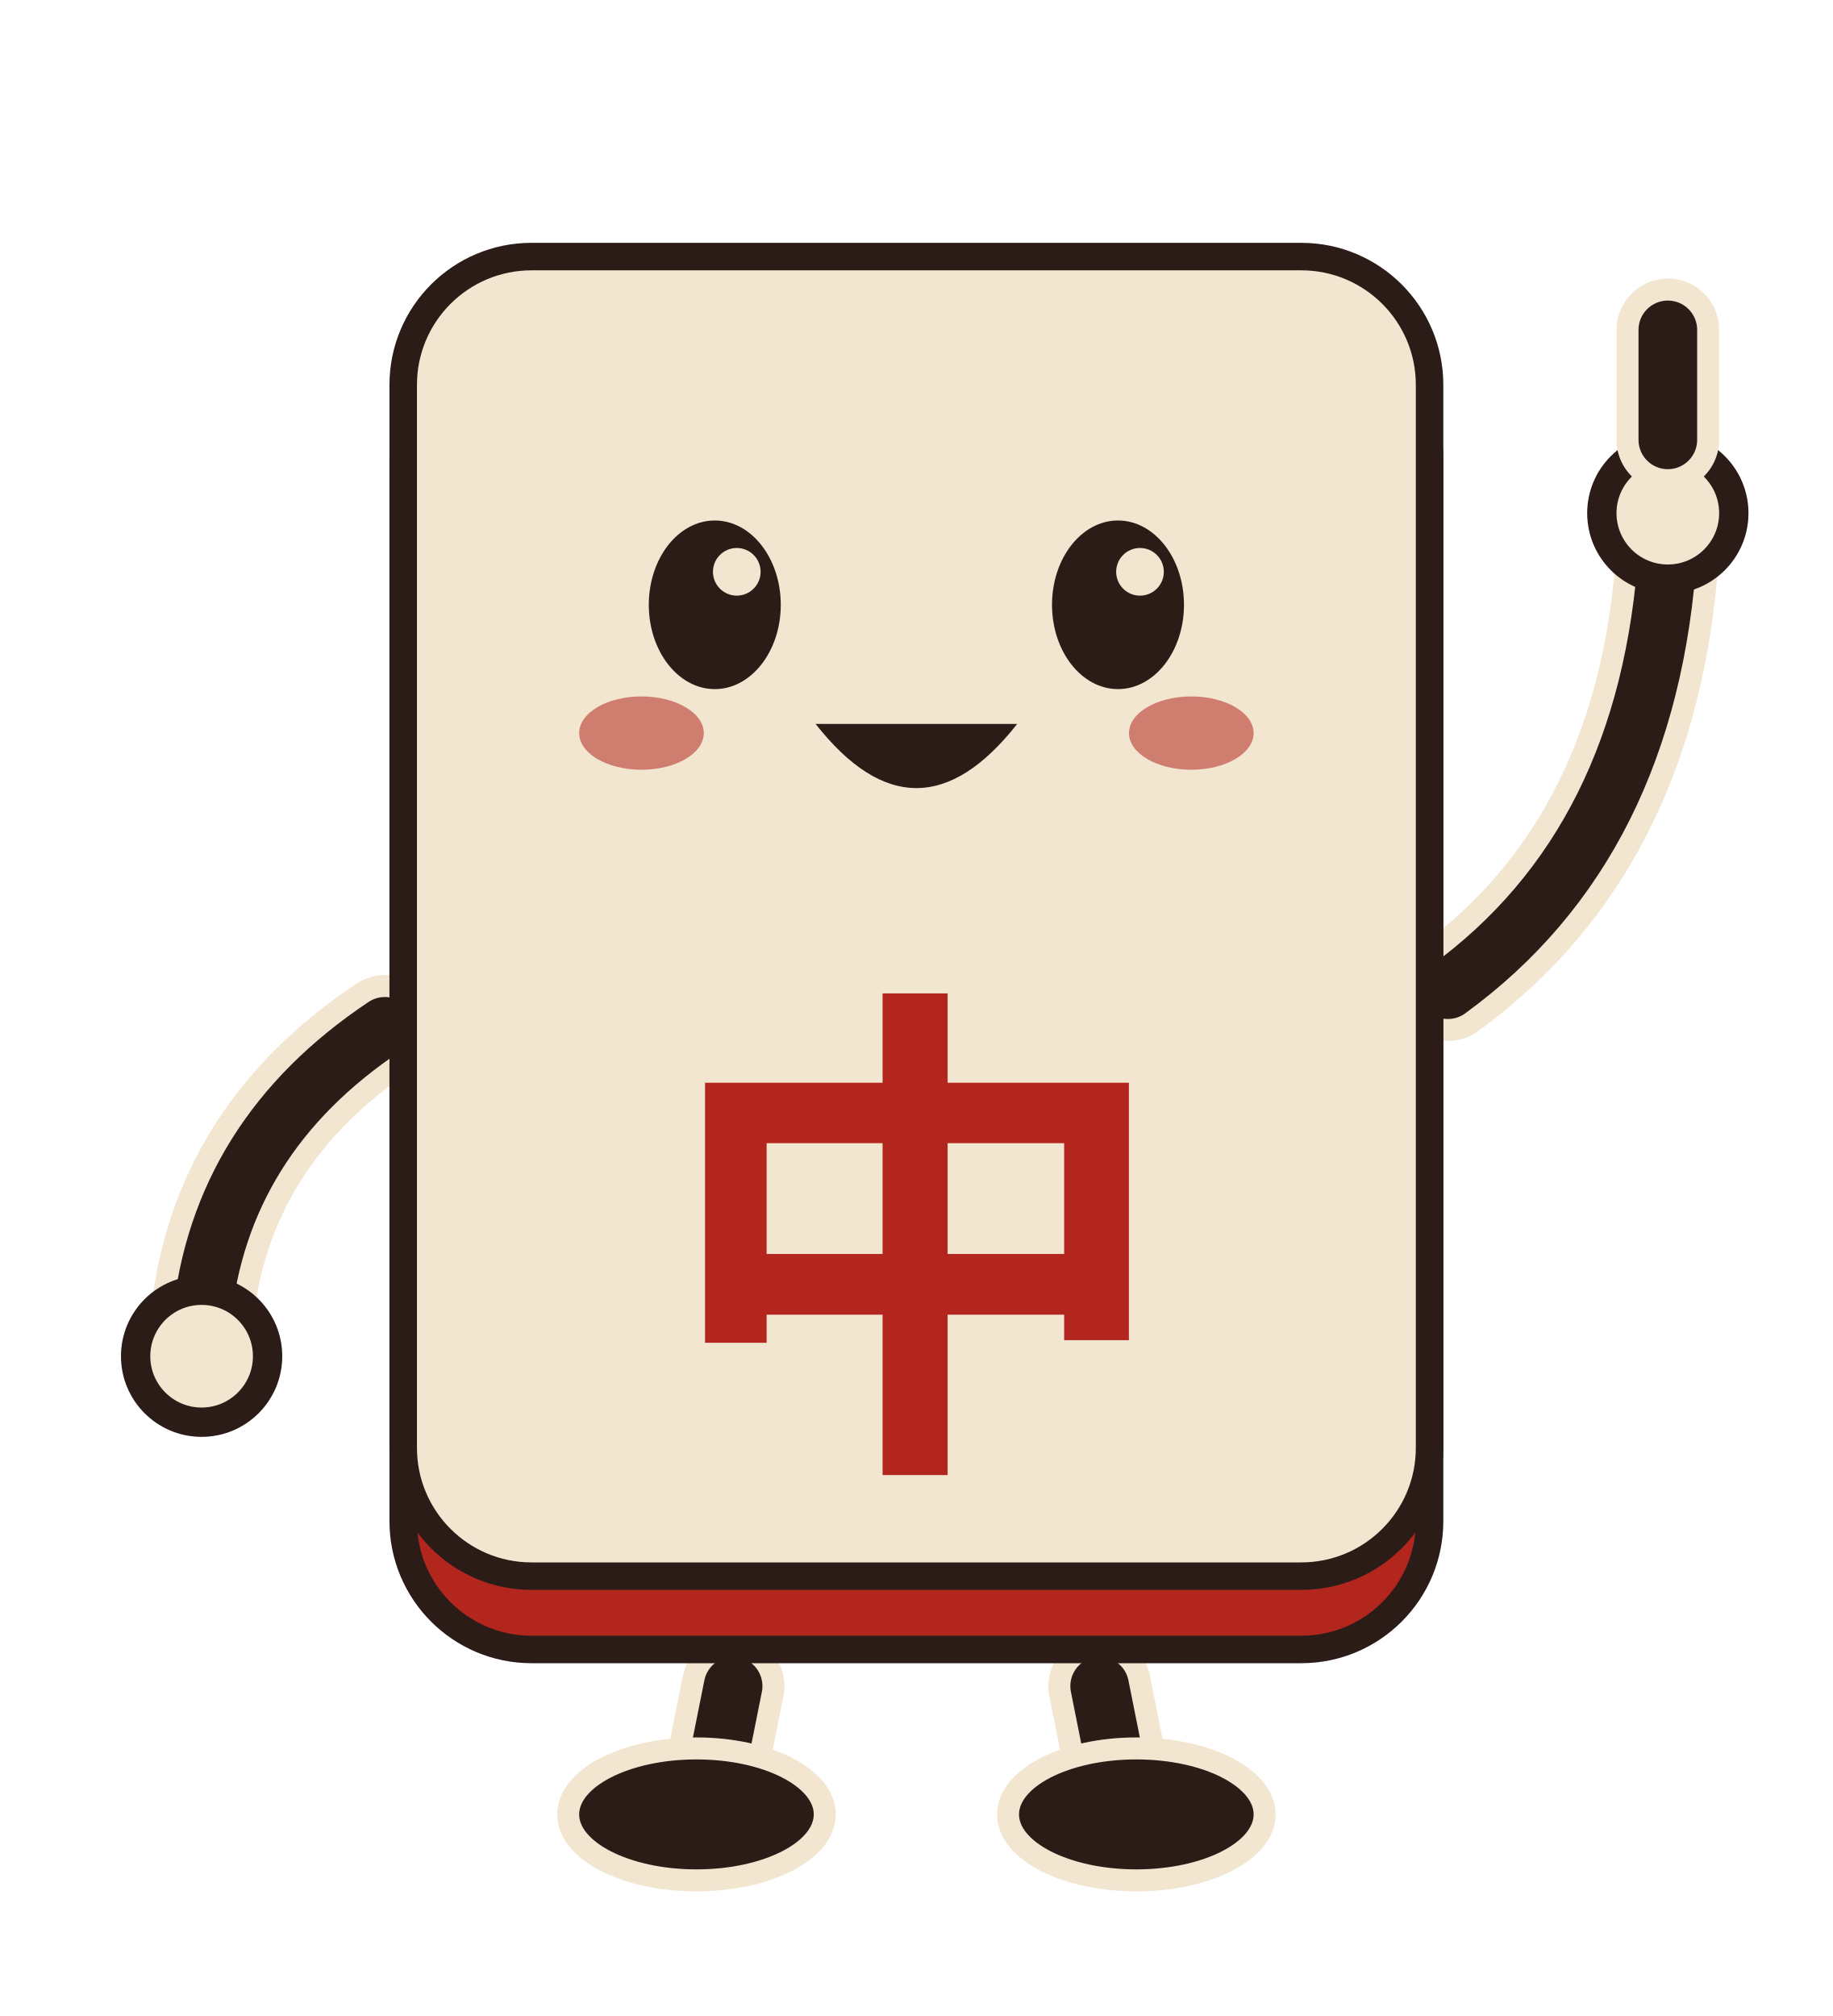
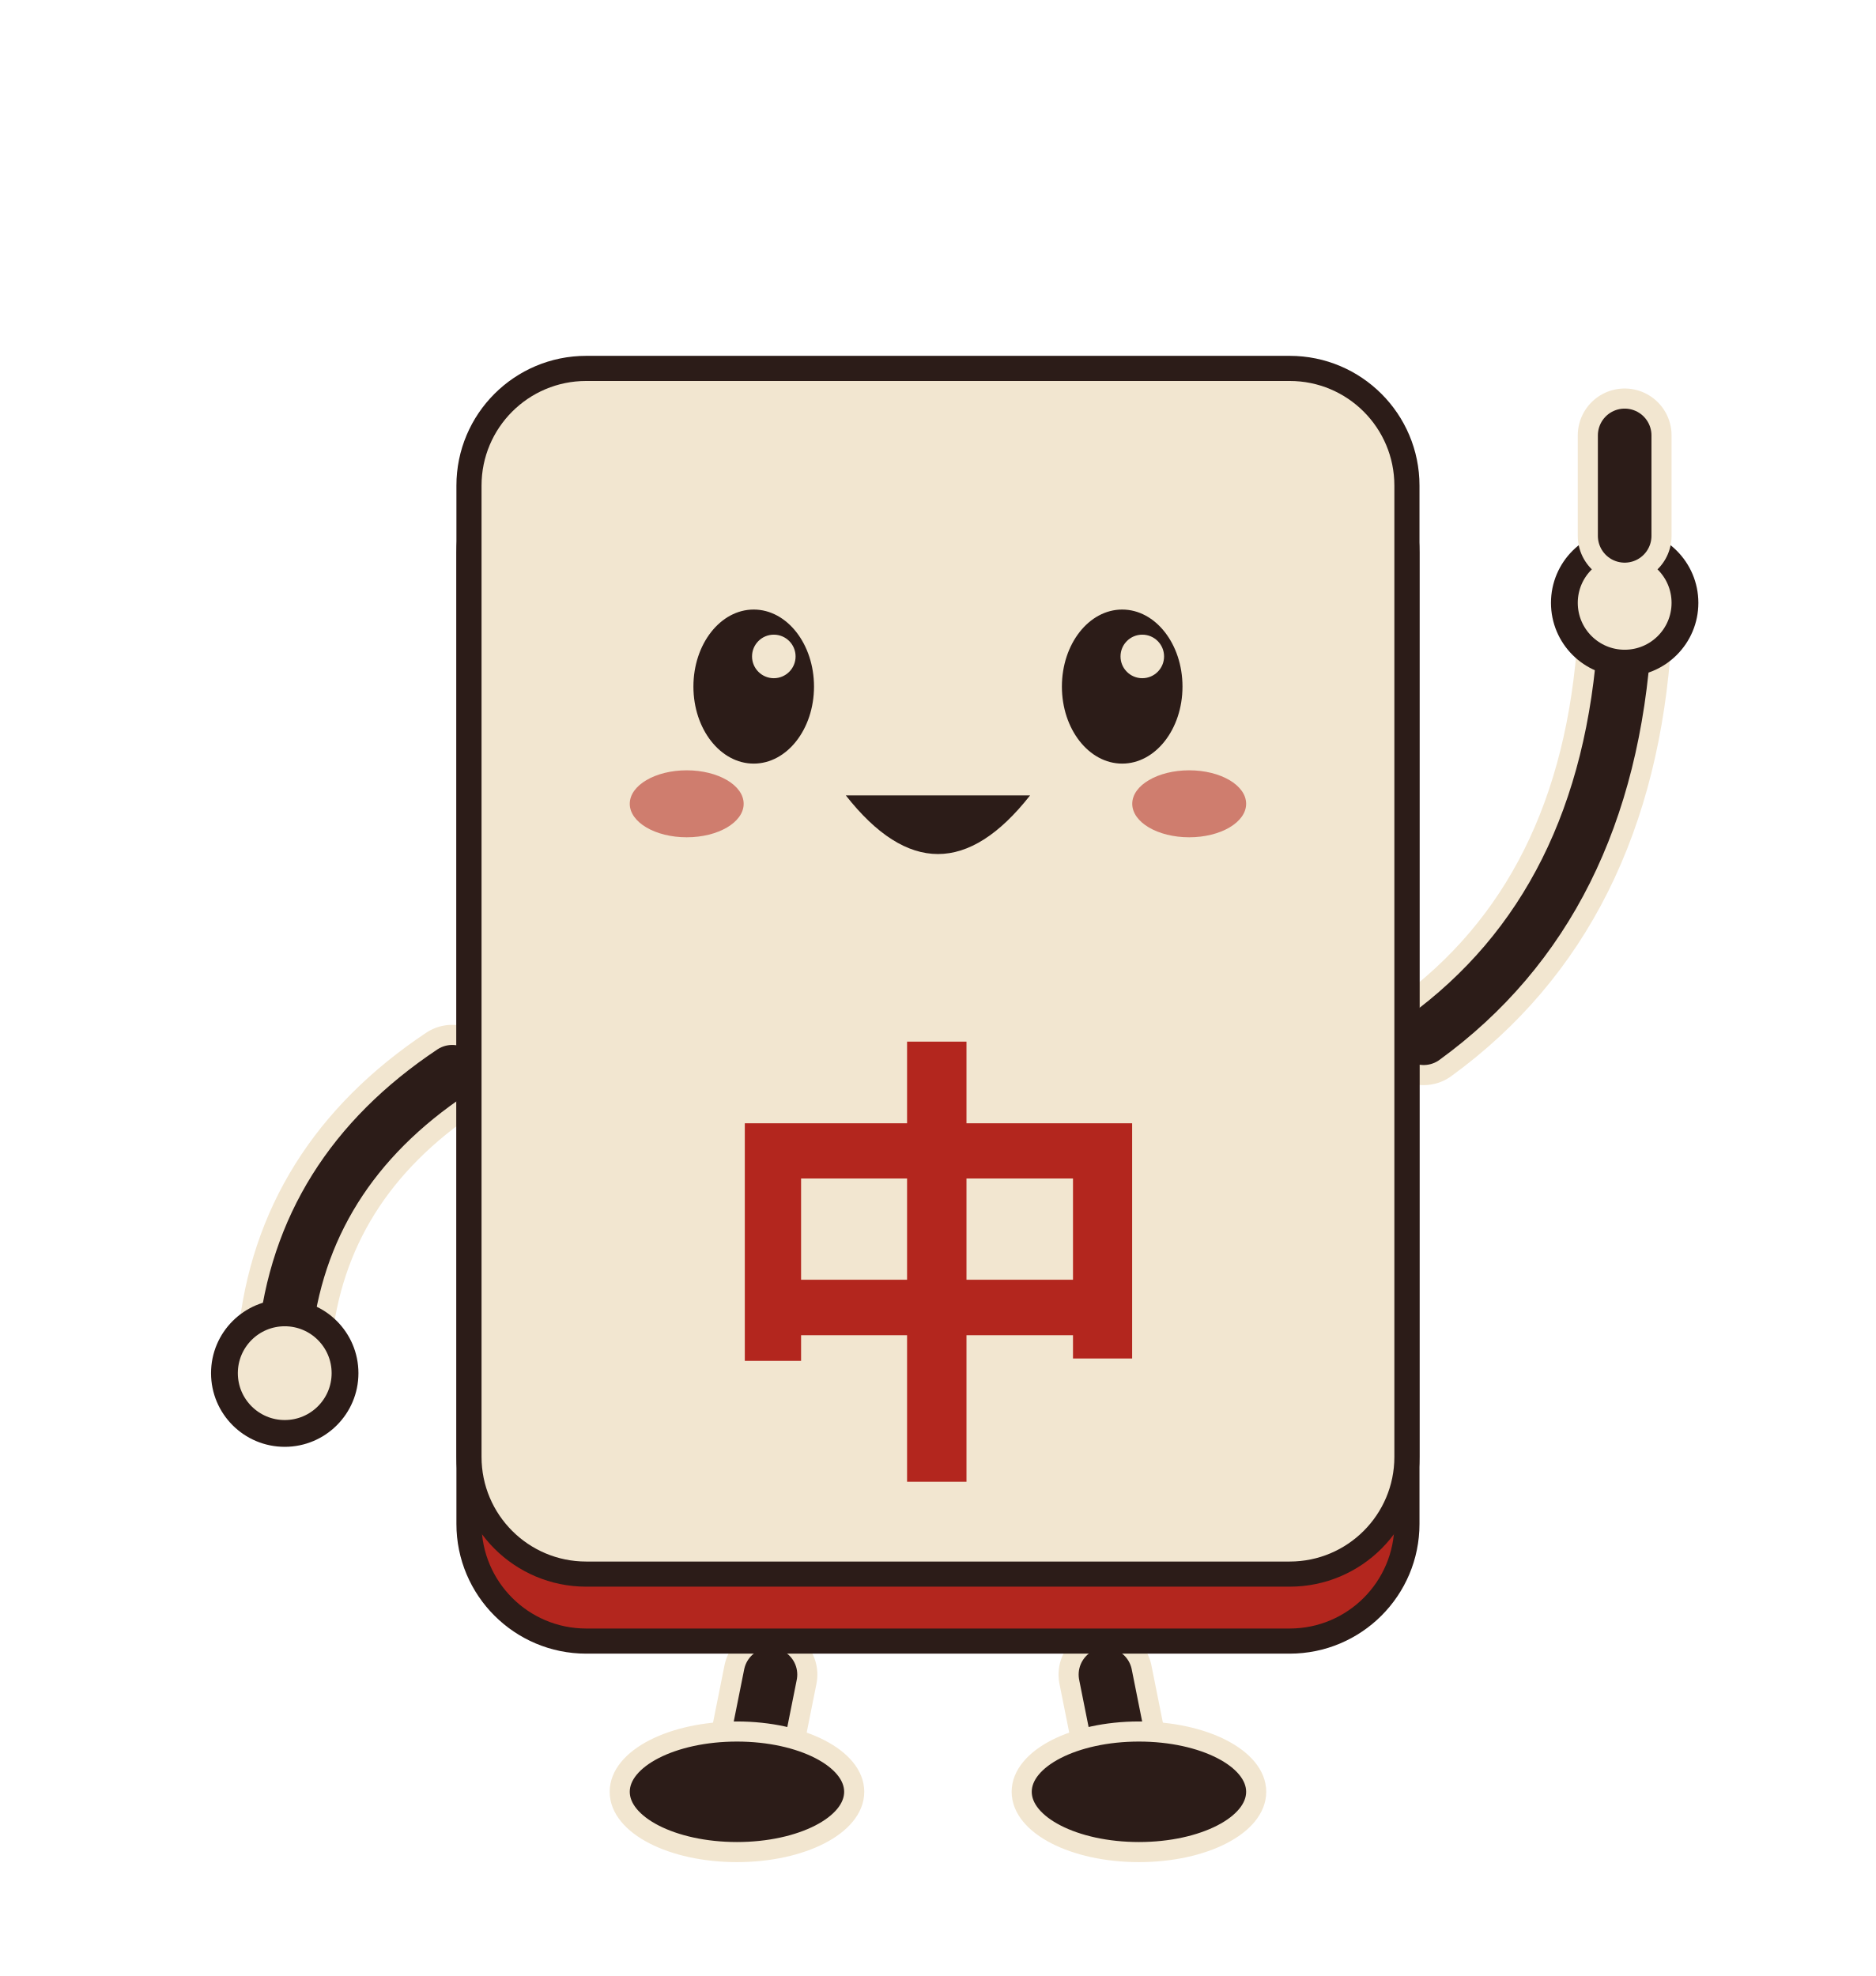
- <svg xmlns="http://www.w3.org/2000/svg" viewBox="0 0 100 110">
+ <svg xmlns="http://www.w3.org/2000/svg" viewBox="-6 -8 112 118">
  <path d="M40 92 L39 97 M60 92 L61 97" stroke="#f2e6d0" stroke-width="5.6" fill="none" stroke-linecap="round" stroke-linejoin="round" />
  <path d="M40 92 L39 97 M60 92 L61 97" stroke="#2c1c18" stroke-width="3.2" fill="none" stroke-linecap="round" stroke-linejoin="round" />
  <ellipse cx="38" cy="99" rx="7" ry="3.6" fill="#2c1c18" stroke="#f2e6d0" stroke-width="1.2" />
  <ellipse cx="62" cy="99" rx="7" ry="3.6" fill="#2c1c18" stroke="#f2e6d0" stroke-width="1.2" />
  <path d="M21 56 Q12 62 11 72" stroke="#f2e6d0" stroke-width="5.6" fill="none" stroke-linecap="round" stroke-linejoin="round" />
  <path d="M21 56 Q12 62 11 72" stroke="#2c1c18" stroke-width="3.2" fill="none" stroke-linecap="round" stroke-linejoin="round" />
  <path d="M79 54 Q90 46 91 30" stroke="#f2e6d0" stroke-width="5.6" fill="none" stroke-linecap="round" stroke-linejoin="round" />
  <path d="M79 54 Q90 46 91 30" stroke="#2c1c18" stroke-width="3.2" fill="none" stroke-linecap="round" stroke-linejoin="round" />
  <g transform="translate(20 12)">
    <rect x="2" y="6" width="56" height="72" rx="7" fill="#b3261e" stroke="#2c1c18" stroke-width="1.5" />
    <rect x="2" y="2" width="56" height="72" rx="7" fill="#f2e6d0" stroke="#2c1c18" stroke-width="1.5" />
    <ellipse cx="19" cy="21" rx="3.6" ry="4.6" fill="#2c1c18" />
    <circle cx="20.2" cy="19.2" r="1.3" fill="#f2e6d0" />
    <ellipse cx="41" cy="21" rx="3.6" ry="4.6" fill="#2c1c18" />
    <circle cx="42.2" cy="19.2" r="1.3" fill="#f2e6d0" />
    <ellipse cx="15" cy="28" rx="3.4" ry="2" fill="#b3261e" opacity="0.55" />
    <ellipse cx="45" cy="28" rx="3.4" ry="2" fill="#b3261e" opacity="0.55" />
    <path d="M24.5 27.5 q5.5 7 11 0 z" fill="#2c1c18" />
    <text x="30" y="66" font-size="28" fill="#b3261e" text-anchor="middle" font-family="'Noto Serif SC','Songti SC','SimSun',serif" font-weight="900">中</text>
  </g>
  <circle cx="11" cy="74" r="3.6" fill="#f2e6d0" stroke="#2c1c18" stroke-width="1.6" />
  <circle cx="91" cy="28" r="3.6" fill="#f2e6d0" stroke="#2c1c18" stroke-width="1.6" />
  <path d="M91 24 L91 18" stroke="#f2e6d0" stroke-width="5.6" fill="none" stroke-linecap="round" stroke-linejoin="round" />
  <path d="M91 24 L91 18" stroke="#2c1c18" stroke-width="3.2" fill="none" stroke-linecap="round" stroke-linejoin="round" />
</svg>
